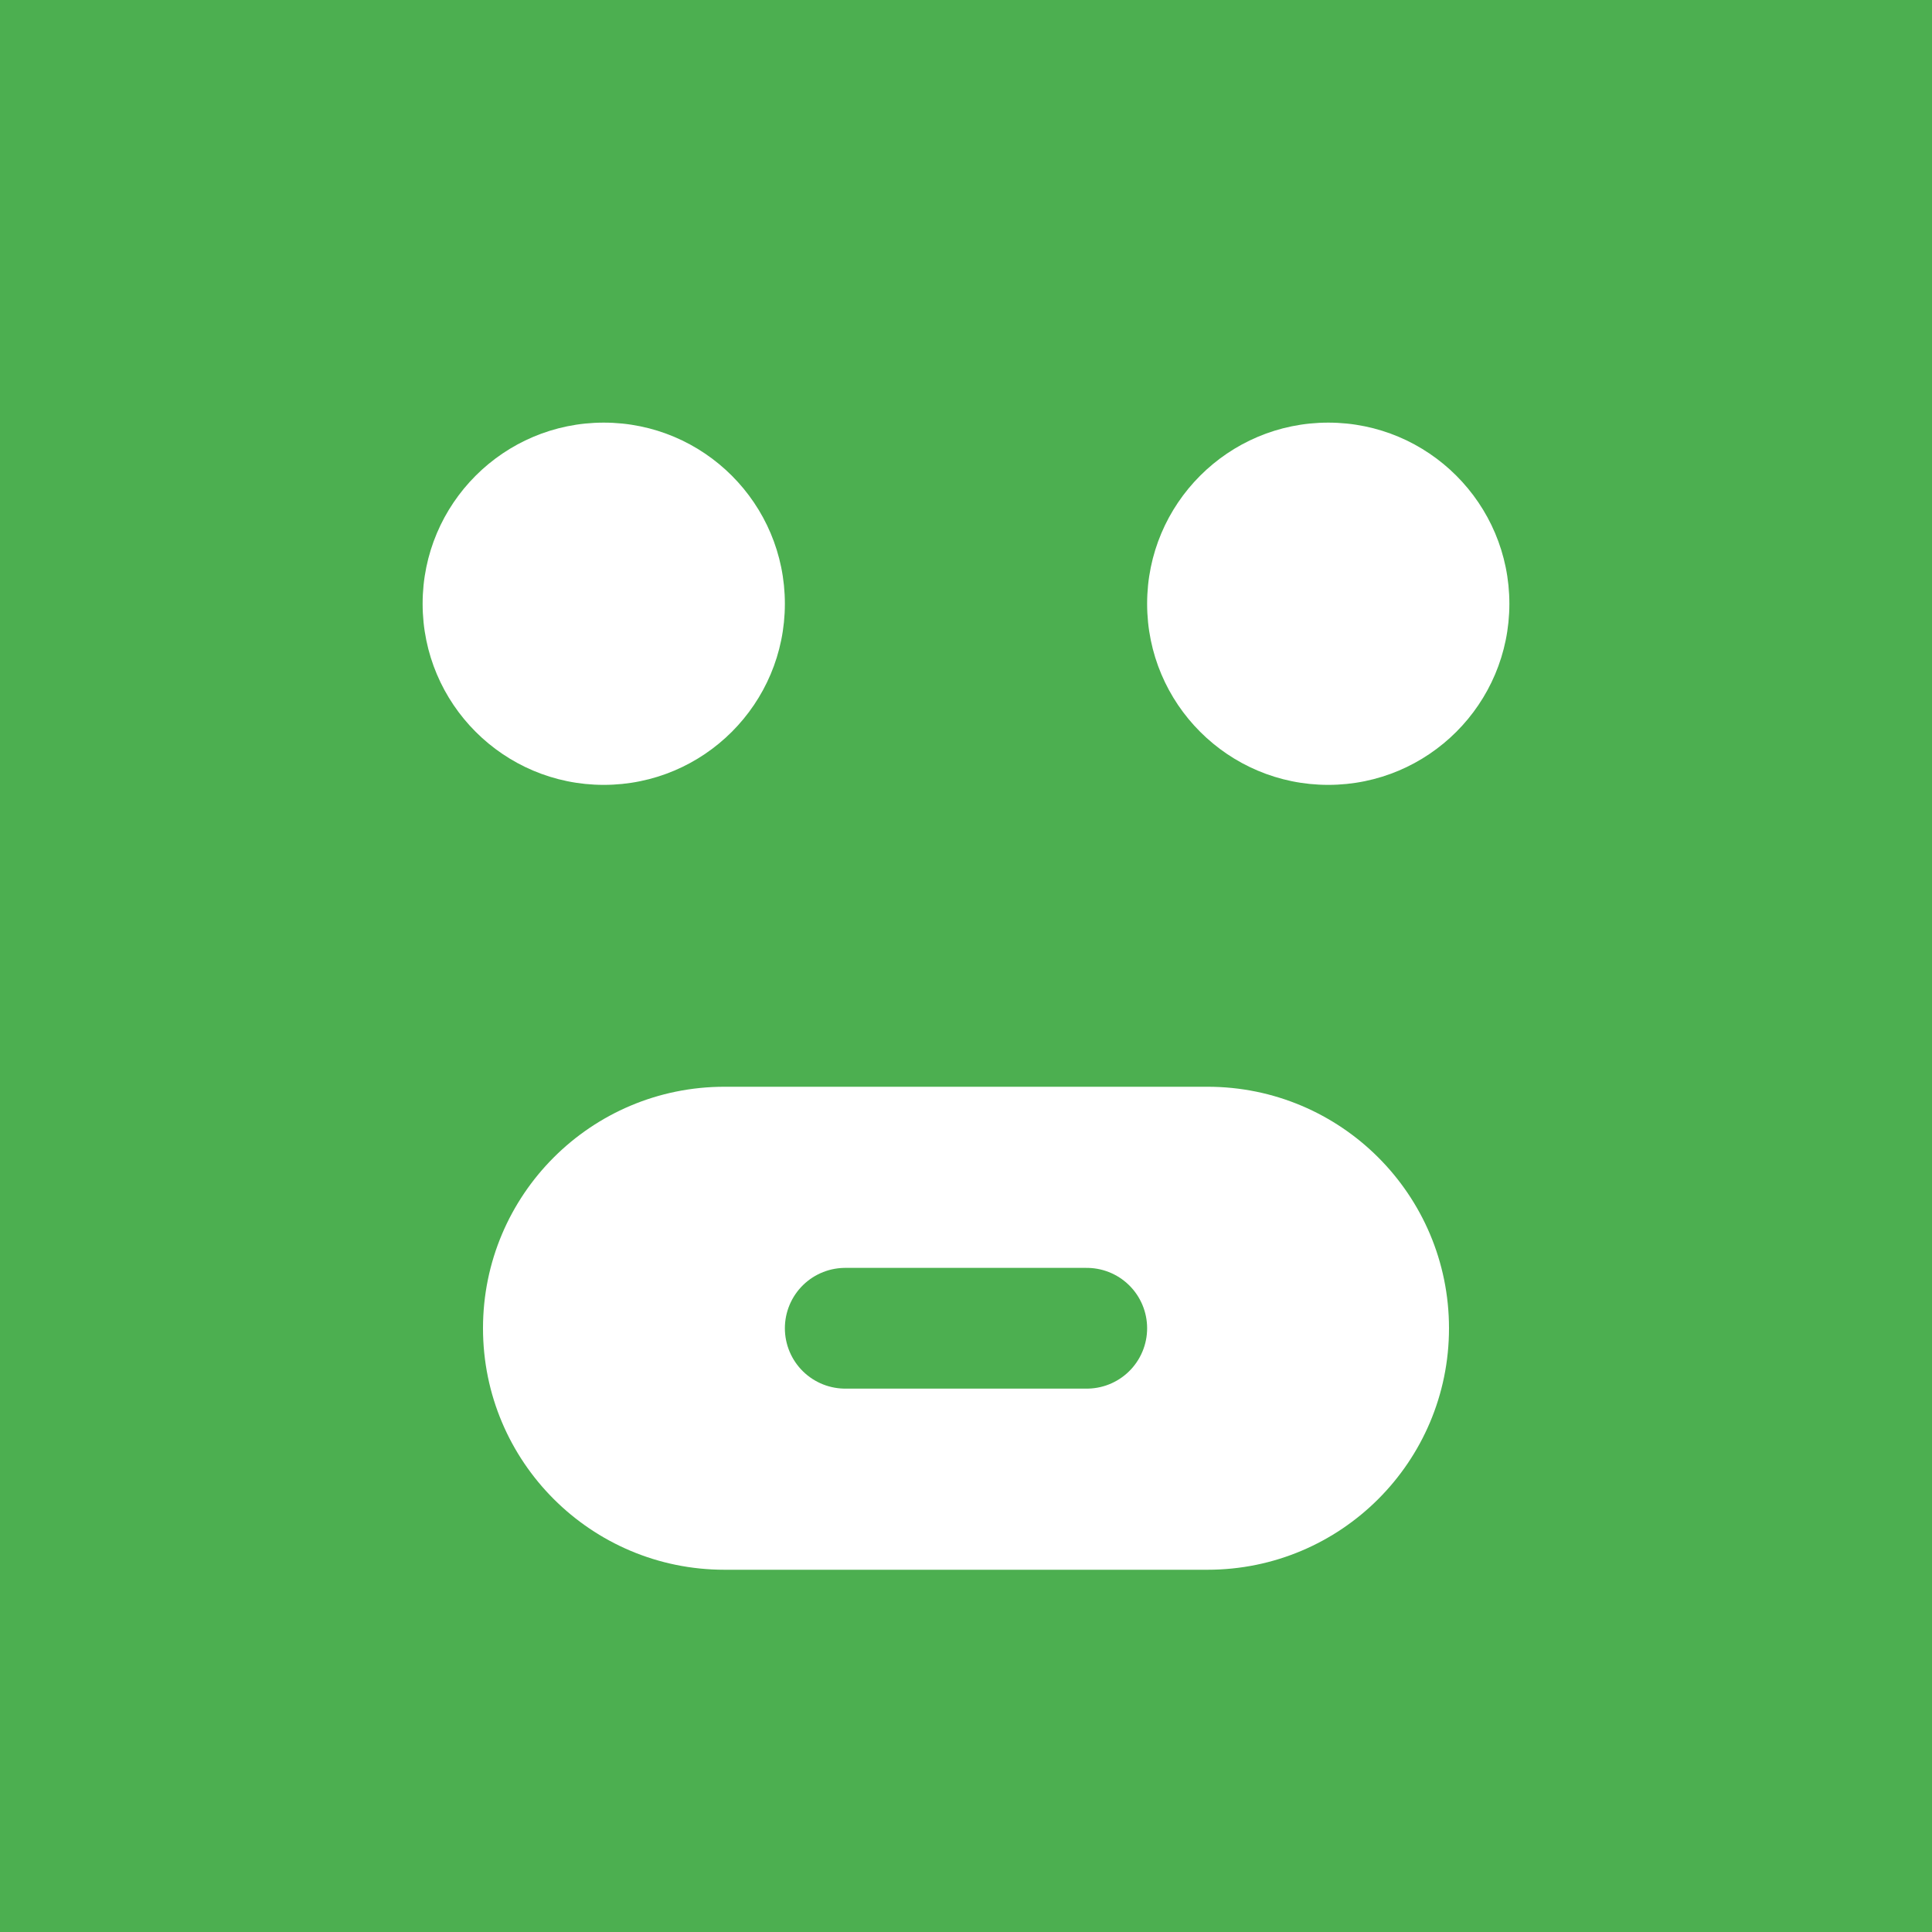
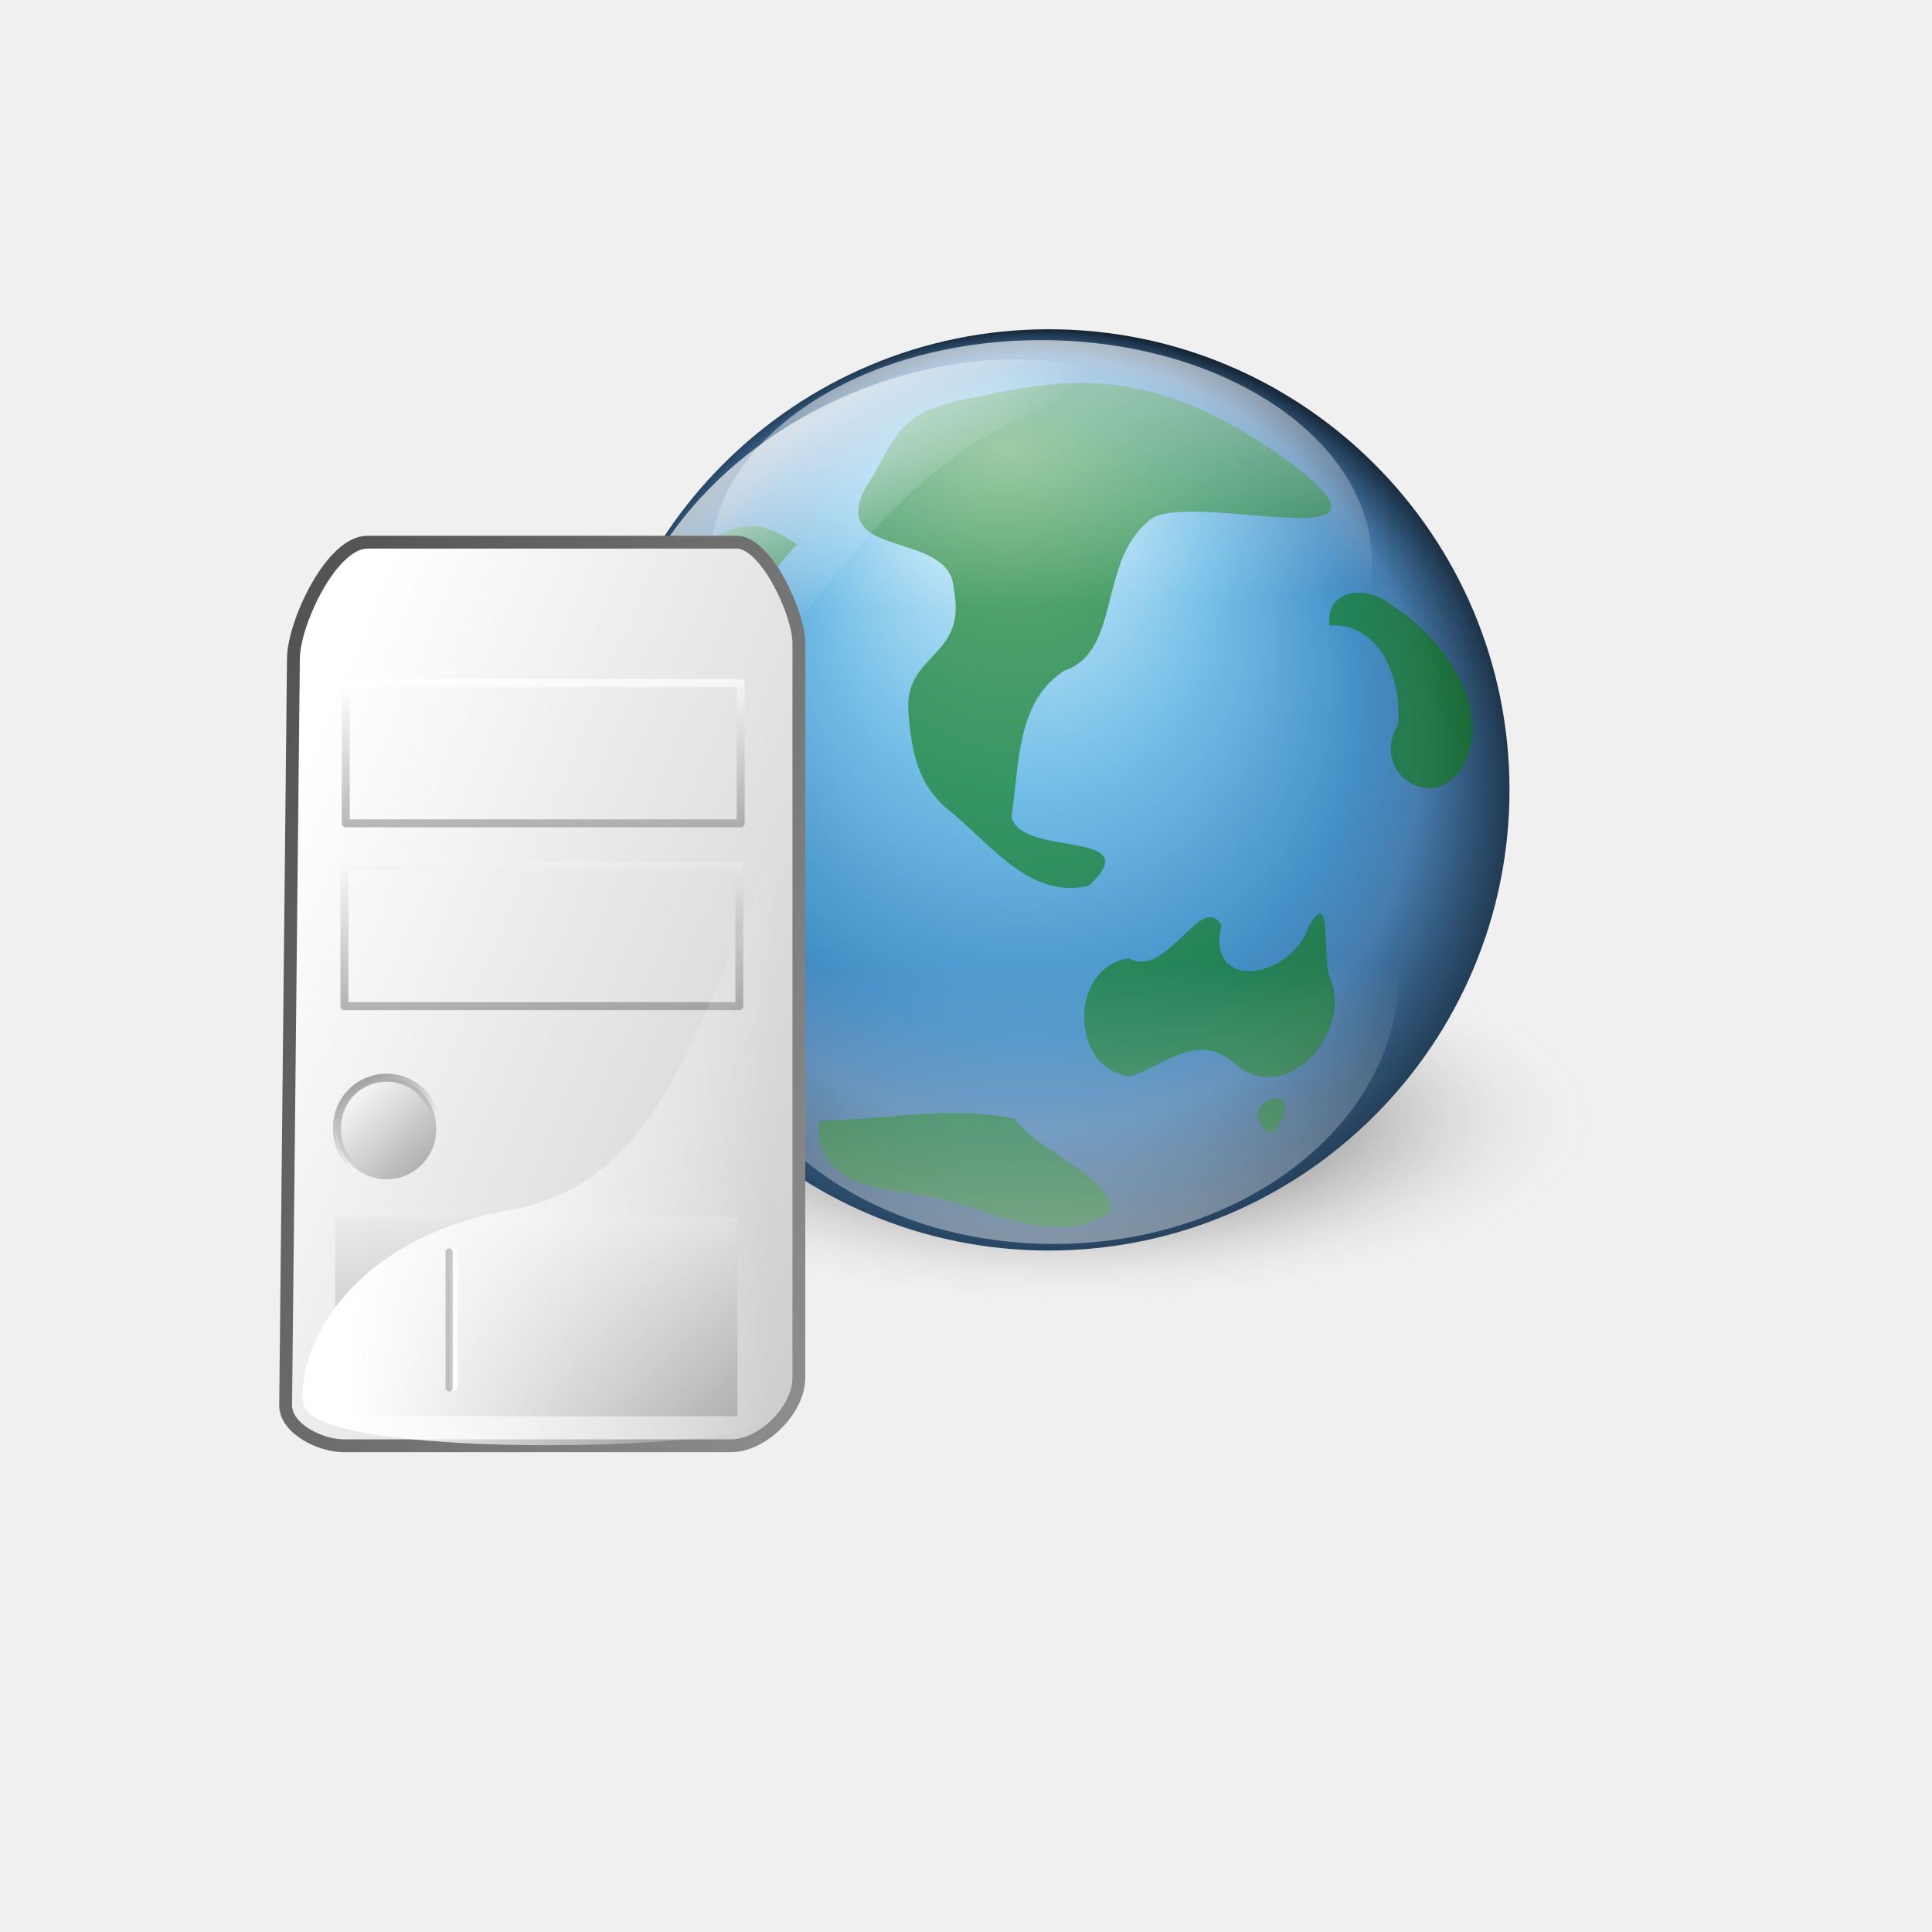
- <svg xmlns="http://www.w3.org/2000/svg" width="16" height="16" viewBox="0 0 16 16">
-   <rect width="16" height="16" fill="#4CAF50" />
-   <circle cx="5" cy="5" r="1.5" fill="#ffffff" />
-   <circle cx="11" cy="5" r="1.5" fill="#ffffff" />
-   <path d="M4 11C4 9.895 4.895 9 6 9H10C11.105 9 12 9.895 12 11V11C12 12.105 11.105 13 10 13H6C4.895 13 4 12.105 4 11V11Z" fill="#ffffff" />
-   <path d="M7 11H9" stroke="#4CAF50" stroke-width="1" stroke-linecap="round" />
+ <svg xmlns="http://www.w3.org/2000/svg" xmlns:xlink="http://www.w3.org/1999/xlink" id="svg2542" height="128pt" width="128pt">
+   <defs id="defs2544">
+     <linearGradient id="linearGradient3070">
+       <stop id="stop3071" style="stop-color:#ffffff" offset="0" />
+       <stop id="stop3072" style="stop-color:#ffffff;stop-opacity:0" offset="1" />
+     </linearGradient>
+     <linearGradient id="linearGradient2648">
+       <stop id="stop2649" style="stop-color:#ffffff" offset="0" />
+       <stop id="stop2650" style="stop-color:#4d4d4d" offset="1" />
+     </linearGradient>
+     <linearGradient id="linearGradient1011" y2=".485" xlink:href="#linearGradient865" y1="1.717" x2=".512" x1=".512" />
+     <linearGradient id="linearGradient1010" y2=".59" xlink:href="#linearGradient865" y1="-.351" x2=".378" x1=".422" />
+     <linearGradient id="linearGradient864" y2=".276" xlink:href="#linearGradient865" y1="-.06" x2=".359" x1=".729" />
+     <linearGradient id="linearGradient865">
+       <stop id="stop866" style="stop-color:#ffffff" offset="0" />
+       <stop id="stop868" style="stop-color:#ffffff;stop-opacity:0" offset="1" />
+     </linearGradient>
+     <radialGradient id="radialGradient852" fx=".546" fy=".13" cy=".57" cx=".507" r="0.581">
+       <stop id="stop854" style="stop-color:#e3f9ff" offset="0" />
+       <stop id="stop867" style="stop-color:#73bee7" offset=".362" />
+       <stop id="stop856" style="stop-color:#438ec5" offset=".625" />
+       <stop id="stop1185" style="stop-color:#477daf" offset=".726" />
+       <stop id="stop855" style="stop-color:#020407" offset="1" />
+     </radialGradient>
+     <linearGradient id="linearGradient1400">
+       <stop id="stop1401" style="stop-color:#000000;stop-opacity:.678" offset="0" />
+       <stop id="stop1403" style="stop-color:#000000;stop-opacity:.348" offset=".417" />
+       <stop id="stop1402" style="stop-color:#ffffff;stop-opacity:0" offset="1" />
+     </linearGradient>
+     <radialGradient id="radialGradient858" xlink:href="#linearGradient1400" />
+     <linearGradient id="linearGradient2646" y2="2.263" xlink:href="#linearGradient2648" y1="-.189" x2=".953" x1=".278" />
+     <linearGradient id="linearGradient2647" y2="3.972" xlink:href="#linearGradient2648" y1="-.168" x2="2.2" x1=".227" />
+     <linearGradient id="linearGradient2651" y2="-.103" xlink:href="#linearGradient2648" y1="2.277" x2="-.022" x1="3.27" />
+     <linearGradient id="linearGradient2652" y2="2.602" xlink:href="#linearGradient2648" y1=".07" x2="3.613" x1=".16" />
+     <linearGradient id="linearGradient2661" y2="1.93" xlink:href="#linearGradient2648" y1=".078" x2="1.798" x1=".078" />
+     <linearGradient id="linearGradient2662" y2=".116" xlink:href="#linearGradient3070" y1=".852" x2="14.779" x1="14.779" />
+     <linearGradient id="linearGradient2664" y2="2.383" xlink:href="#linearGradient2648" y1="-.032" x2=".706" x1=".333" />
+     <linearGradient id="linearGradient2665" y2="2.812" xlink:href="#linearGradient2648" y1="-.461" x2="1.125" x1=".204" />
+     <radialGradient id="radialGradient2927" fx=".478" fy="-.076" xlink:href="#linearGradient1400" />
+     <linearGradient id="linearGradient2928" y2=".639" y1="-1.097" x2=".522" x1="-.49">
+       <stop id="stop2699" style="stop-color:#000000" offset="0" />
+       <stop id="stop2700" style="stop-color:#000000;stop-opacity:0" offset="1" />
+     </linearGradient>
+     <linearGradient id="linearGradient3205" y2=".116" xlink:href="#linearGradient3070" y1=".852" x2="9.209" x1="9.209" />
+     <linearGradient id="linearGradient3206" y2=".116" xlink:href="#linearGradient3070" y1=".852" x2="3.639" x1="3.639" />
+     <linearGradient id="linearGradient3207" y2=".116" xlink:href="#linearGradient3070" y1=".852" x2="-1.93" x1="-1.93" />
+     <linearGradient id="linearGradient2697" y2=".906" xlink:href="#linearGradient3070" y1=".891" x2=".957" x1=".095" />
+   </defs>
+   <path id="path3115" style="fill-rule:evenodd;stroke-width:1pt;fill:url(#radialGradient2927)" d="m148.28 77.945a68.379 68.379 0 1 0 -136.76 0 68.379 68.379 0 1 0 136.76 0z" transform="matrix(-.70028 0 0 .25062 123.62 94.156)" />
+   <g id="g970">
+     <path id="path1399" style="fill-rule:evenodd;stroke-width:1pt;fill:url(#radialGradient858)" d="m148.28 77.945a68.379 68.379 0 1 0 -136.76 0 68.379 68.379 0 1 0 136.76 0z" transform="matrix(-.70028 0 0 .25062 150.61 79.334)" />
+     <path id="path825" style="fill-rule:evenodd;stroke-width:1pt;fill:url(#radialGradient852)" d="m397.32 453.5a172.75 172.75 0 1 0 -345.5 0 172.75 172.75 0 1 0 345.5 0z" transform="matrix(-.23555 0 0 .23555 145.55 -37.045)" />
+     <path id="path846" style="fill-rule:evenodd;stroke-width:1pt;fill:#0e7a0c;fill-opacity:.594" d="m80.468 74.849c-1.829-0.213-1.847-3.308-0.03-3.559 1.142 0.643 2.202-2.068 2.785-0.987-0.481 2.049 2.133 1.585 2.632 0.011 0.742-1.27 0.37 1.097 0.655 1.601 0.664 1.632-1.392 3.912-2.908 2.532-1.085-0.963-2.08 0.061-3.134 0.402zm3.826 1.127c0.183 0.708 0.556 0.772 0.8 0.025 0.243-0.708-0.671-0.576-0.8-0.025zm-13.847-17.16c-1.511 1.497-1.957 3.658-2.46 5.644 0.374 1.401 1.5 2.829 0.203 4.109-0.829 1.802-3.498 0.668-2.833-1.164-0.034-2.171-0.299-4.47 0.744-6.468 0.571-1.271 1.652-2.8 3.214-2.655 0.412 0.092 0.778 0.314 1.132 0.534zm3.341 5.01c-0.108-1.741 1.795-1.592 1.366-3.673-0.074-1.765-3.757-0.886-2.678-2.992 1.004-1.574 0.884-2.381 3.398-2.788 2.515-0.517 5.205-1.122 9.434 1.997 4.117 3.119-3.425 0.646-4.329 1.79-1.453 1.224-0.798 3.901-2.492 4.463-1.464 0.939-1.348 2.879-1.592 4.4 0.291 1.246 4.147 0.361 2.344 2.071-1.833 0.465-3.062-1.381-4.337-2.355-0.646-0.61-1.007-1.283-1.114-2.913zm12.692-2.561c1.557-0.099 2.196 1.687 2.059 2.984-0.848 1.414 1.019 2.732 1.942 1.278 0.995-1.757-0.628-3.957-2.148-4.888-0.672-0.595-1.995-0.514-1.853 0.626zm-15.365 14.92c1.957-0.03 3.931-0.474 5.875-0.065 0.758 1.019 2.897 1.732 2.925 2.797-1.509 1.056-3.47 0.064-5.047-0.345-1.252-0.379-3.031-0.116-3.678-1.523-0.091-0.276-0.138-0.576-0.075-0.864z" transform="matrix(2.9324 0 0 2.9324 -136.14 -124.39)" />
+     <path id="path863" style="fill-rule:evenodd;stroke-width:1pt;fill:url(#linearGradient864)" d="m66.013 31.409c25.435-15.501 77.177 7.43 69.597 50.62-10.28 13.696-28.88-56.333-69.597-50.62z" transform="matrix(-.70028 0 0 .70028 149.18 13.144)" />
+     <path id="path868" style="fill-rule:evenodd;stroke-width:1pt;fill:url(#linearGradient1010)" d="m100.77 31.159a49.665 49.665 0 1 0 -99.33 0 49.665 49.665 0 1 0 99.33 0z" transform="matrix(-.58864 0 0 .39581 122.05 37.371)" />
+     <path id="path884" style="fill-rule:evenodd;stroke-width:1pt;fill:url(#linearGradient1011)" d="m100.77 31.159a49.665 49.665 0 1 0 -99.33 0 49.665 49.665 0 1 0 99.33 0z" transform="matrix(-.61401 0 0 .48207 124.46 70.924)" />
+     <rect id="rect3102" style="stroke-linejoin:round;stroke:url(#linearGradient2647);stroke-linecap:round;stroke-width:5;fill:none" transform="matrix(.14109 0 0 .14109 16.623 -8.2716)" height="59.425" width="161.96" y="732.31" x="181.76" />
+     <path id="path2940" style="stroke-linejoin:round;stroke:url(#linearGradient2662);stroke-linecap:round;stroke-width:4.52;fill:none" transform="matrix(.14109 0 0 .14109 16.623 -8.2716)" d="m191.47 842.08v85.21" />
+     <path id="path2941" style="stroke-linejoin:round;stroke:url(#linearGradient3205);stroke-linecap:round;stroke-width:4.52;fill:none" transform="matrix(.14109 0 0 .14109 16.623 -8.2716)" d="m216.64 842.08v85.21" />
+     <path id="path2942" style="stroke-linejoin:round;stroke:url(#linearGradient3206);stroke-linecap:round;stroke-width:4.52;fill:none" transform="matrix(.14109 0 0 .14109 16.623 -8.2716)" d="m241.82 842.08v85.21" />
+     <path id="path2943" style="stroke-linejoin:round;stroke:url(#linearGradient3207);stroke-linecap:round;stroke-width:4.52;fill:none" transform="matrix(.14109 0 0 .14109 16.623 -8.2716)" d="m266.99 842.08v85.21" />
+     <path id="path3109" style="stroke-linejoin:round;stroke-opacity:.208;stroke:#000000;stroke-linecap:round;stroke-width:4.52;fill:none" transform="matrix(.14109 0 0 .14109 16.623 -8.2716)" d="m188.57 842.44v85.21" />
+     <path id="path2930" style="stroke-linejoin:round;stroke-opacity:.208;stroke:#000000;stroke-linecap:round;stroke-width:4.52;fill:none" transform="matrix(.14109 0 0 .14109 16.623 -8.2716)" d="m213.75 842.44v85.21" />
+     <path id="path2931" style="stroke-linejoin:round;stroke-opacity:.208;stroke:#000000;stroke-linecap:round;stroke-width:4.52;fill:none" transform="matrix(.14109 0 0 .14109 16.623 -8.2716)" d="m238.92 842.44v85.21" />
+     <path id="path2932" style="stroke-linejoin:round;stroke-opacity:.208;stroke:#000000;stroke-linecap:round;stroke-width:4.52;fill:none" transform="matrix(.14109 0 0 .14109 16.623 -8.2716)" d="m264.09 842.44v85.21" />
+   </g>
+   <g id="g1007">
+     <path id="path3542" style="fill-rule:evenodd;stroke-width:1.135;fill:#ffffff" d="m25.456 124.12l0.687-65.947c0.033-3.158 3.367-10.269 6.525-10.269h32.629c2.591 0 5.495 6.305 5.495 8.895v64.911c0 2.84-3.177 6.01-6.01 6.01h-34.174c-2.097 0-5.174-1.51-5.152-3.6z" />
+     <path id="path3098" style="fill-rule:evenodd;stroke:url(#linearGradient2651);stroke-width:8.043;fill:url(#linearGradient2652)" d="m61.026 938.27l4.868-467.4c0.234-22.39 23.869-72.79 46.256-72.79h231.26c18.36 0 38.95 44.69 38.95 63.05v460.09c0 20.09-22.52 42.61-42.6 42.61h-242.22c-14.856 0-36.669-10.71-36.514-25.56z" transform="matrix(.14109 0 0 .14109 16.623 -8.2716)" />
+     <rect id="rect3099" style="stroke-linejoin:round;stroke:url(#linearGradient2664);stroke-linecap:round;stroke-width:5;fill:none" transform="matrix(.14109 0 0 .14109 16.623 -8.2716)" height="87.789" width="247.25" y="486.33" x="98.679" />
+     <path id="path3100" style="fill-rule:evenodd;stroke:url(#linearGradient2928);stroke-width:.233;fill:url(#linearGradient2661)" d="m59.39 76.854a1.445 1.445 0 1 0 -2.889 0 1.445 1.445 0 1 0 2.889 0z" transform="matrix(3.0261 0 0 3.0261 -141.2 -132.88)" />
+     <rect id="rect3101" style="stroke-linejoin:round;stroke:url(#linearGradient2646);stroke-linecap:round;stroke-width:5;fill:none" transform="matrix(.14109 0 0 .14109 16.623 -8.2716)" height="87.789" width="247.25" y="600.8" x="97.818" />
+     <rect id="rect3103" style="stroke-linejoin:round;stroke-opacity:.138;fill-rule:evenodd;stroke-linecap:round;stroke-width:.2;fill:url(#linearGradient2665)" transform="matrix(.14109 0 0 .14109 16.623 -8.2716)" height="124.76" width="251.86" y="820.57" x="92.024" />
+     <path id="path3069" style="fill-rule:evenodd;stroke-width:1pt;fill:url(#linearGradient2697)" d="m68.903 74.796c-7.302 14.195-9.717 29.544-23.816 32.084-14.098 2.53-18.877 12.01-18.313 17.08s38.911 4.23 40.602 1.69c1.692-2.53 1.692-6.33 1.692-8.45 0-2.11 2.091-41.77-0.165-42.404z" />
+     <path id="path2944" style="stroke-linejoin:round;stroke:#ffffff;stroke-linecap:round;stroke-width:4.52;fill:none" transform="matrix(.14109 0 0 .14109 16.623 -8.2716)" d="m166.3 842.08v85.21" />
+     <path id="path2935" style="stroke-linejoin:round;stroke-opacity:.208;stroke:#000000;stroke-linecap:round;stroke-width:4.52;fill:none" transform="matrix(.14109 0 0 .14109 16.623 -8.2716)" d="m163.4 842.44v85.21" />
+   </g>
</svg>
